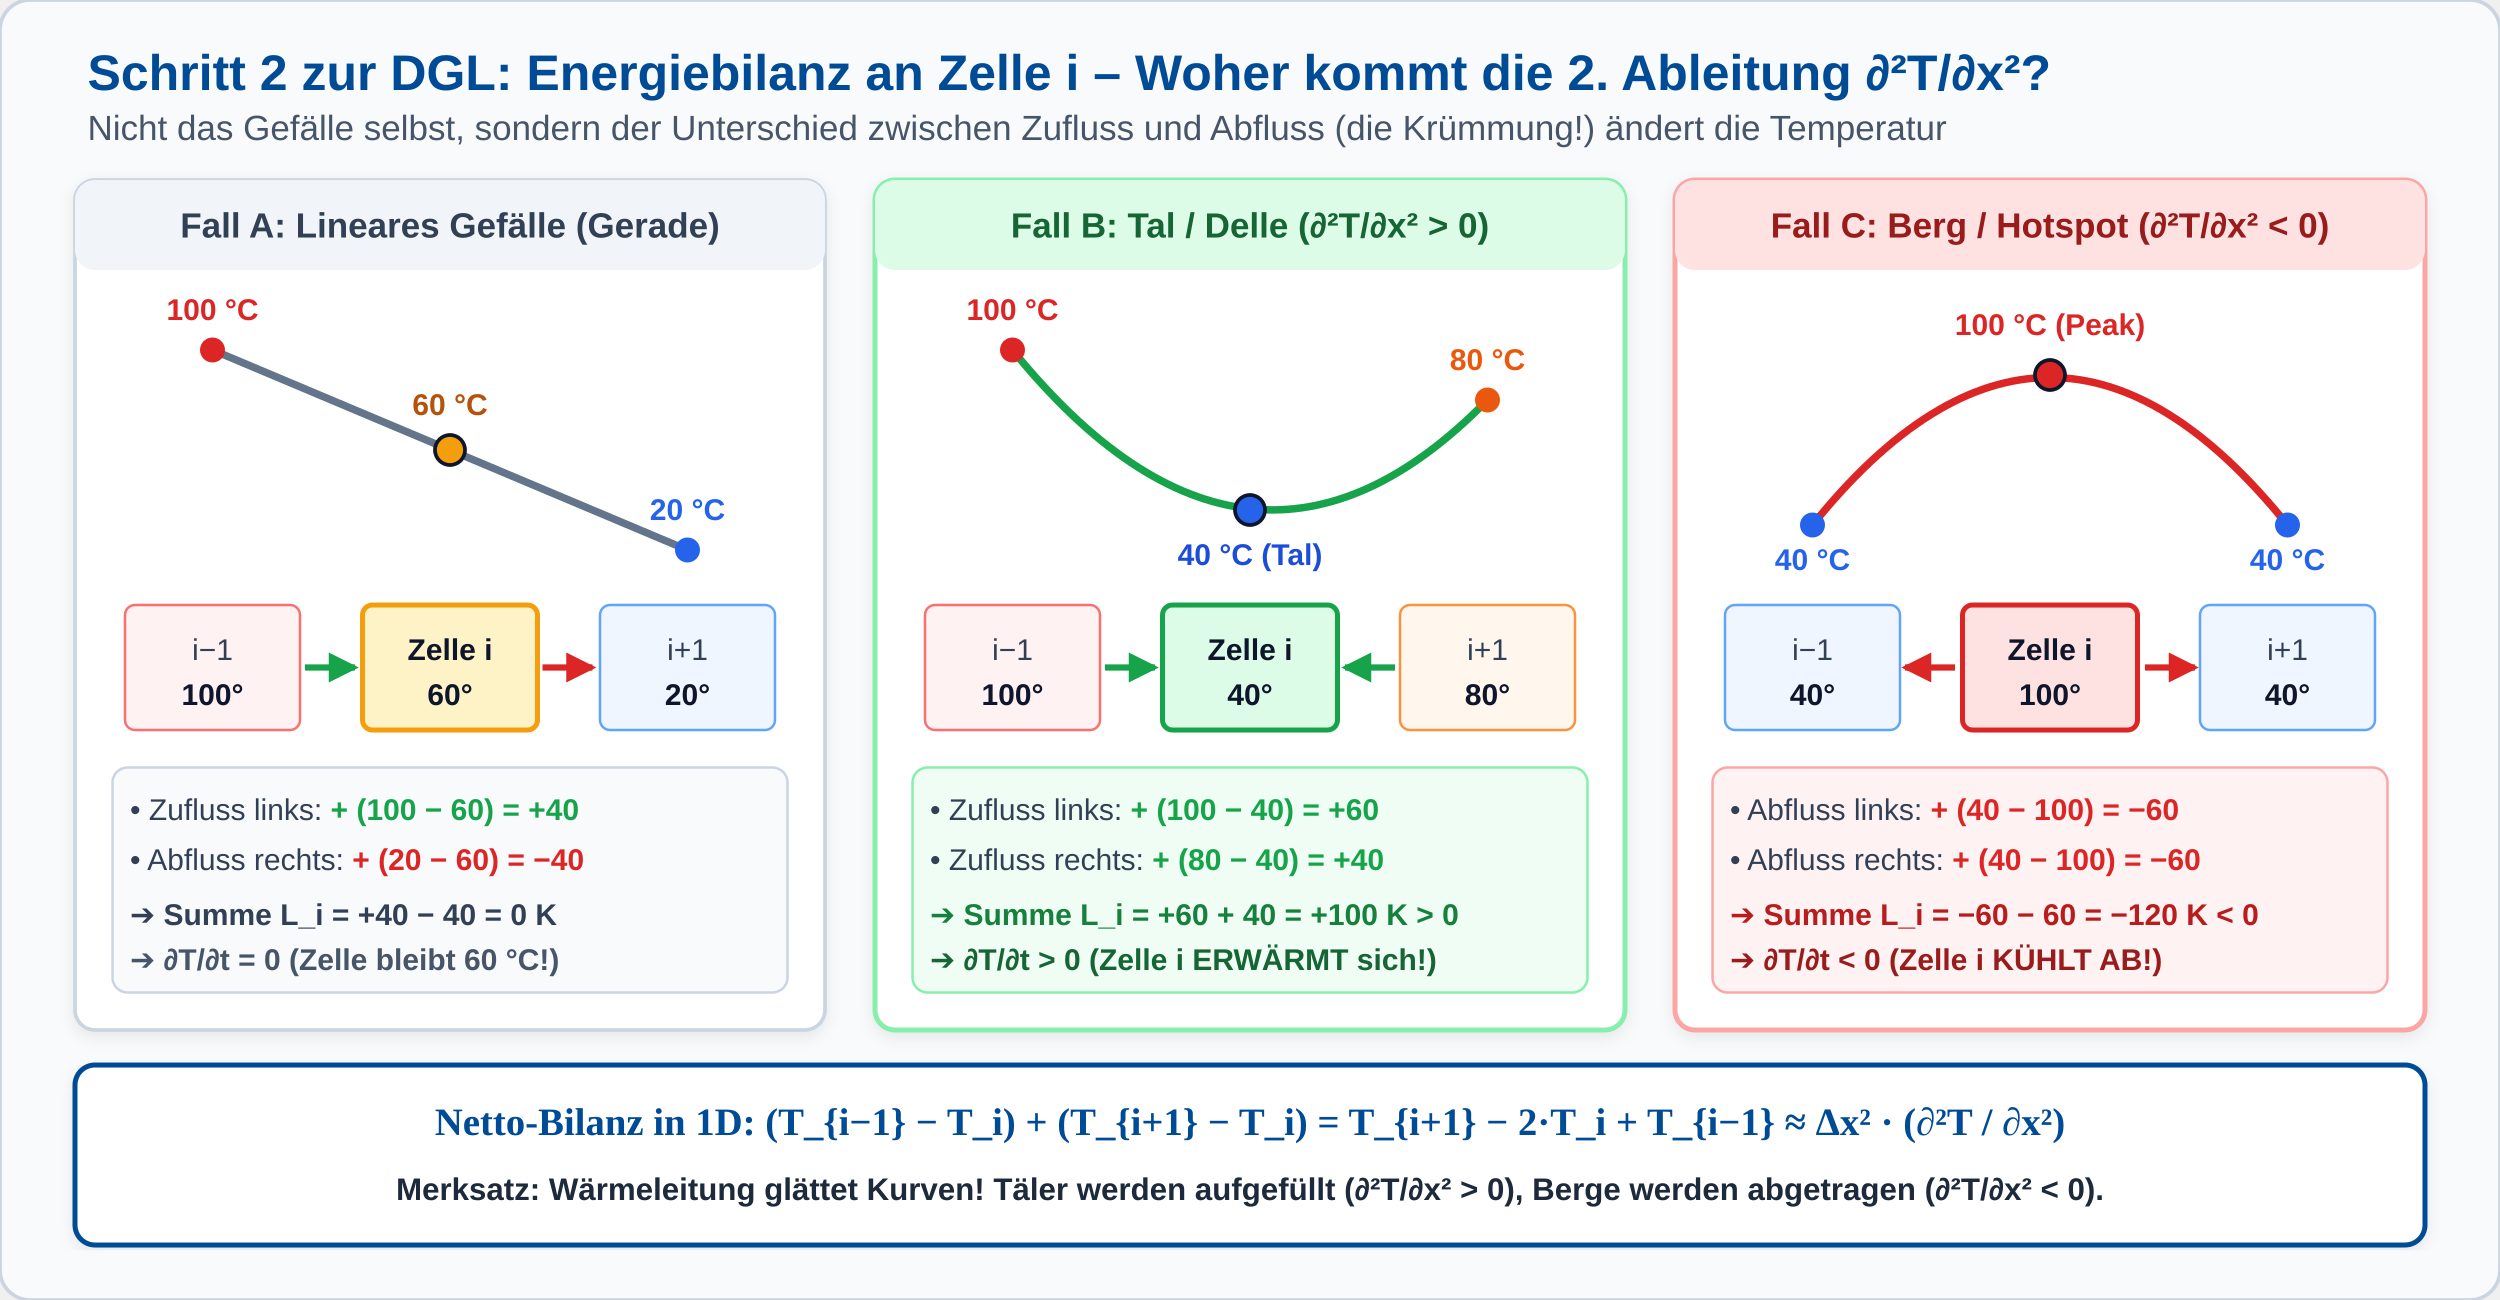
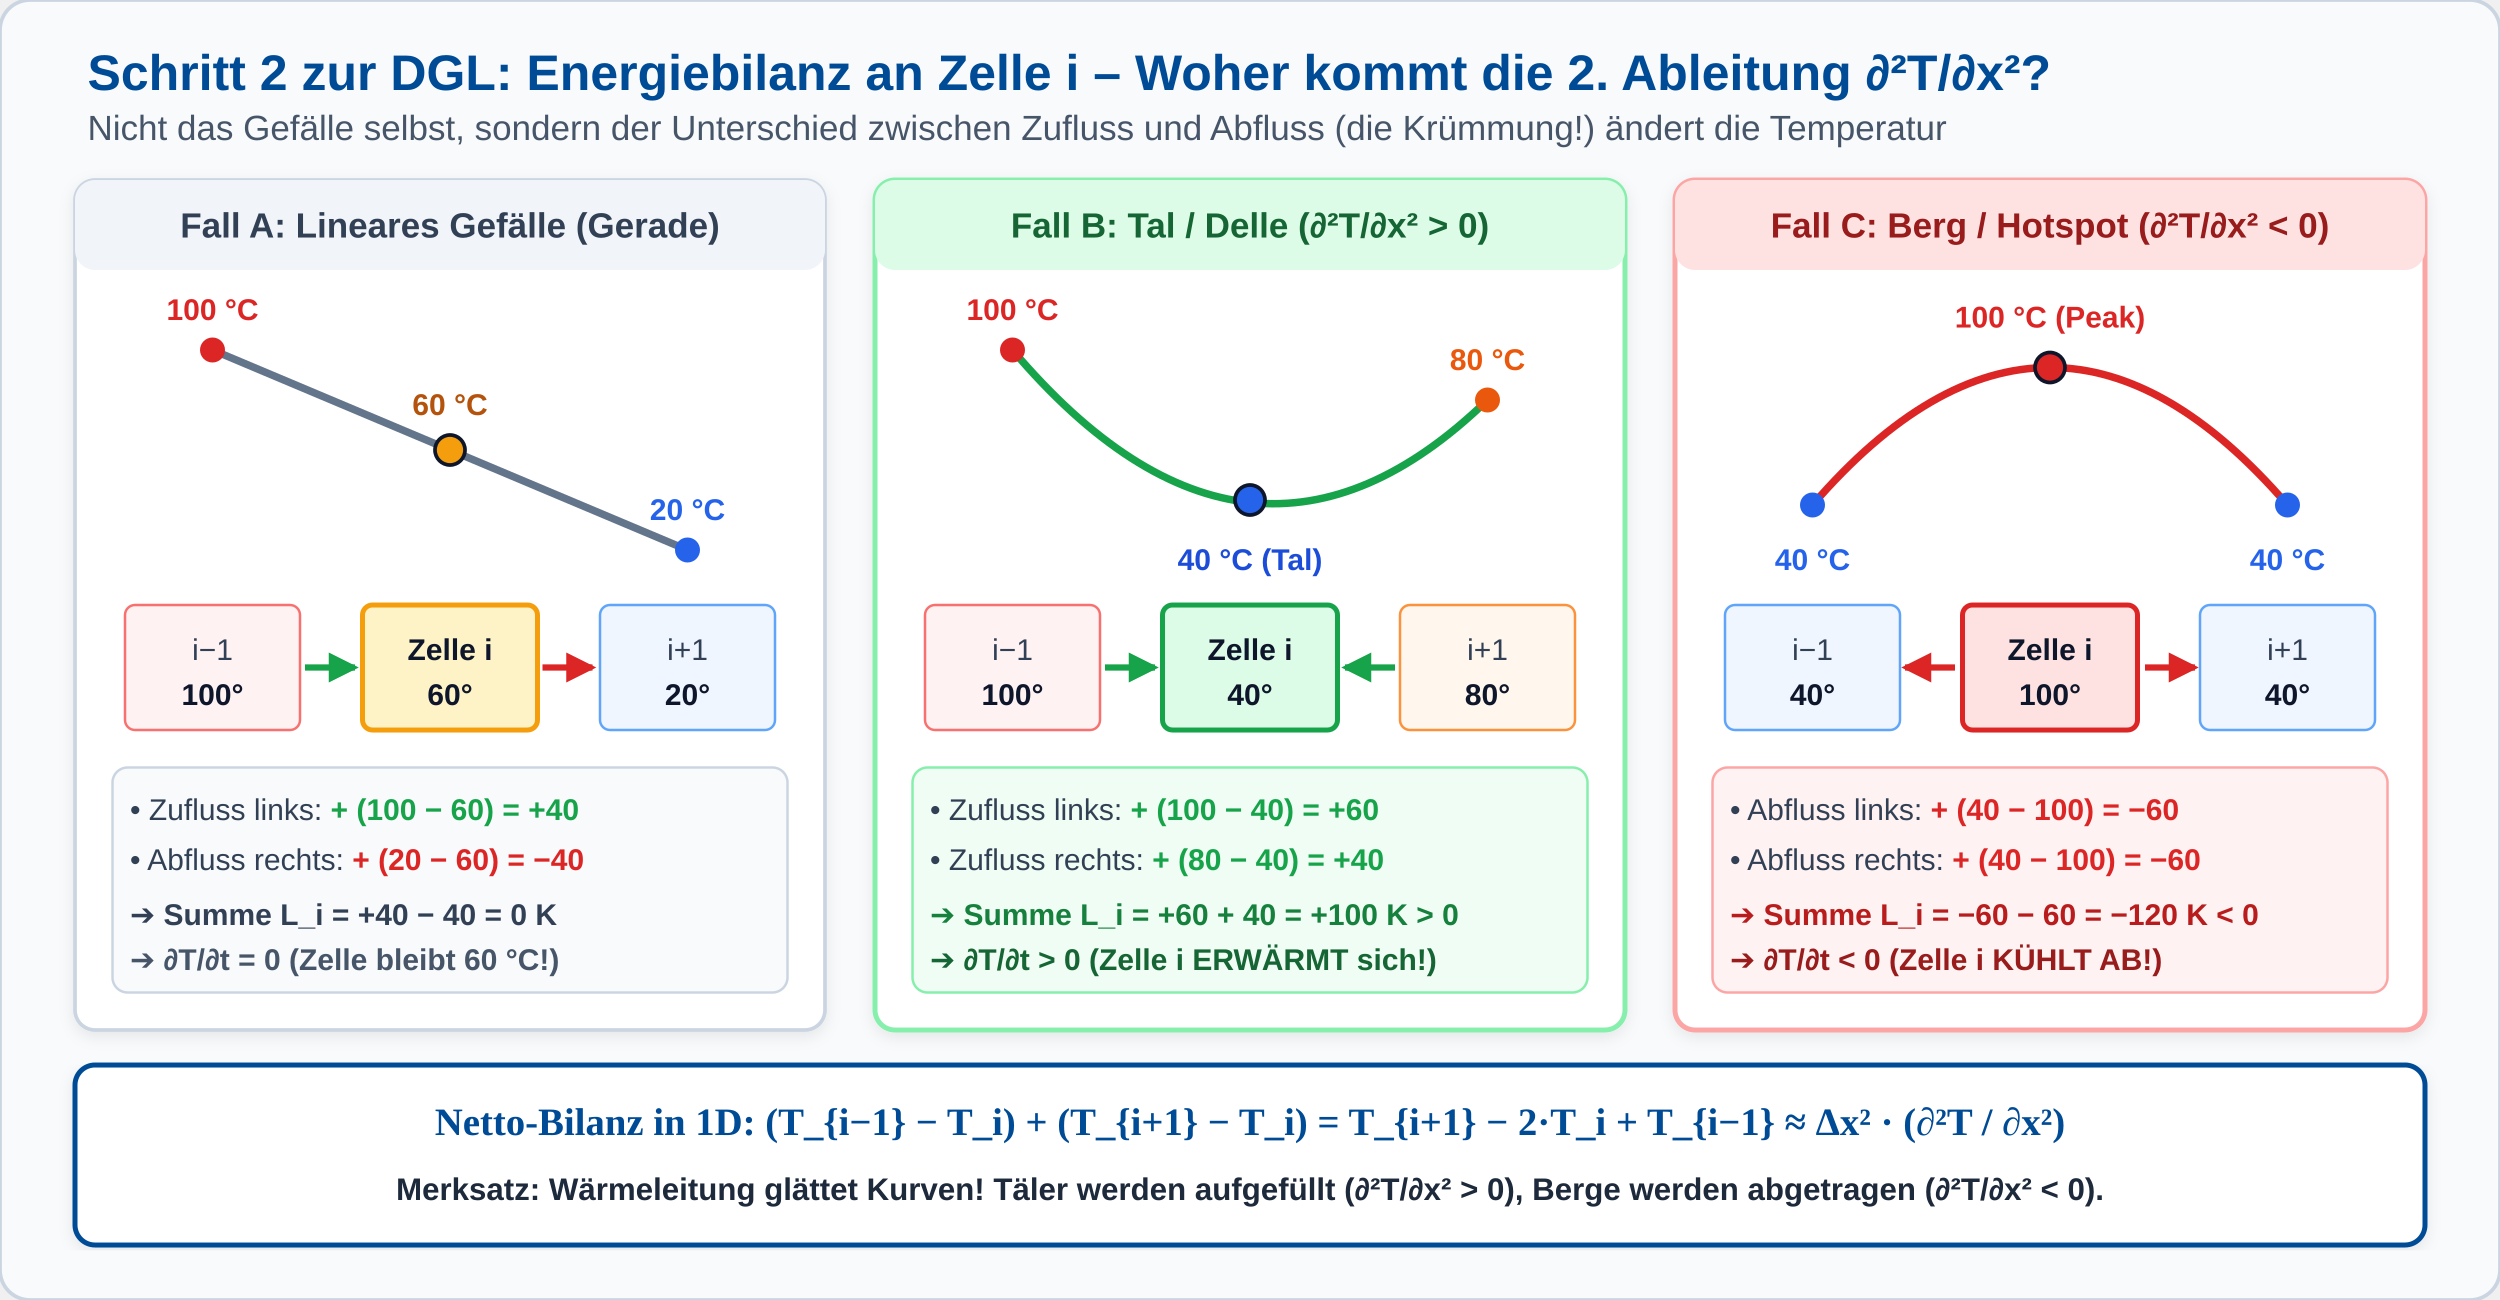
<svg xmlns="http://www.w3.org/2000/svg" viewBox="0 0 1000 520" width="1000" height="520">
  <defs>
    <style>
      .title { font-family: 'Segoe UI', Arial, sans-serif; font-size: 20px; font-weight: bold; fill: #004B96; }
      .subtitle { font-family: 'Segoe UI', Arial, sans-serif; font-size: 14px; fill: #475569; }
      .card-hdr { font-family: 'Segoe UI', Arial, sans-serif; font-size: 14px; font-weight: bold; fill: #0f172a; }
      .label { font-family: 'Segoe UI', Arial, sans-serif; font-size: 12px; fill: #334155; }
      .label-bold { font-family: 'Segoe UI', Arial, sans-serif; font-size: 12px; font-weight: bold; fill: #0f172a; }
      .math { font-family: 'Cambria Math', 'Times New Roman', serif; font-size: 15px; font-weight: bold; }
    </style>
    <marker id="arrowIn" viewBox="0 0 10 10" refX="7" refY="5" markerWidth="6" markerHeight="6" orient="auto">
      <path d="M 0 1 L 8 5 L 0 9 z" fill="#16a34a" />
    </marker>
    <marker id="arrowOut" viewBox="0 0 10 10" refX="7" refY="5" markerWidth="6" markerHeight="6" orient="auto">
      <path d="M 0 1 L 8 5 L 0 9 z" fill="#dc2626" />
    </marker>
    <filter id="shadow" x="-3%" y="-3%" width="106%" height="106%">
      <feDropShadow dx="0" dy="2" stdDeviation="3" flood-color="#0f172a" flood-opacity="0.08" />
    </filter>
  </defs>
  <rect width="1000" height="520" rx="12" fill="#f8fafc" stroke="#cbd5e1" stroke-width="1.5" />
  <text x="35" y="36" class="title">Schritt 2 zur DGL: Energiebilanz an Zelle i – Woher kommt die 2. Ableitung ∂²T/∂x²?</text>
  <text x="35" y="56" class="subtitle">Nicht das Gefälle selbst, sondern der Unterschied zwischen Zufluss und Abfluss (die Krümmung!) ändert die Temperatur</text>
  <g transform="translate(30, 72)" filter="url(#shadow)">
    <rect width="300" height="340" rx="8" fill="#ffffff" stroke="#cbd5e1" stroke-width="1.5" />
    <rect x="0" y="0" width="300" height="36" rx="8" fill="#f1f5f9" />
    <text x="150" y="23" class="card-hdr" style="text-anchor: middle; fill: #334155;">Fall A: Lineares Gefälle (Gerade)</text>
    <line x1="55" y1="68" x2="245" y2="148" stroke="#64748b" stroke-width="3" />
    <circle cx="55" cy="68" r="5" fill="#dc2626" />
    <circle cx="150" cy="108" r="6" fill="#f59e0b" stroke="#0f172a" stroke-width="1.5" />
    <circle cx="245" cy="148" r="5" fill="#2563eb" />
    <text x="55" y="56" class="label-bold" style="fill: #dc2626; text-anchor: middle;">100 °C</text>
    <text x="150" y="94" class="label-bold" style="fill: #b45309; text-anchor: middle;">60 °C</text>
    <text x="245" y="136" class="label-bold" style="fill: #2563eb; text-anchor: middle;">20 °C</text>
    <rect x="20" y="170" width="70" height="50" rx="4" fill="#fef2f2" stroke="#f87171" />
    <text x="55" y="192" class="label" style="text-anchor: middle;">i−1</text>
    <text x="55" y="210" class="label-bold" style="text-anchor: middle;">100°</text>
    <rect x="115" y="170" width="70" height="50" rx="4" fill="#fef3c7" stroke="#f59e0b" stroke-width="2" />
    <text x="150" y="192" class="label-bold" style="text-anchor: middle;">Zelle i</text>
    <text x="150" y="210" class="label-bold" style="text-anchor: middle;">60°</text>
    <rect x="210" y="170" width="70" height="50" rx="4" fill="#eff6ff" stroke="#60a5fa" />
    <text x="245" y="192" class="label" style="text-anchor: middle;">i+1</text>
    <text x="245" y="210" class="label-bold" style="text-anchor: middle;">20°</text>
    <line x1="92" y1="195" x2="112" y2="195" stroke="#16a34a" stroke-width="2.5" marker-end="url(#arrowIn)" />
    <line x1="187" y1="195" x2="207" y2="195" stroke="#dc2626" stroke-width="2.5" marker-end="url(#arrowOut)" />
    <rect x="15" y="235" width="270" height="90" rx="6" fill="#f8fafc" stroke="#cbd5e1" />
    <text x="22" y="256" class="label">• Zufluss links:  <tspan font-weight="bold" fill="#16a34a">+ (100 − 60) = +40</tspan>
    </text>
    <text x="22" y="276" class="label">• Abfluss rechts: <tspan font-weight="bold" fill="#dc2626">+ (20 − 60)  = −40</tspan>
    </text>
    <text x="22" y="298" class="label-bold" style="fill: #334155;">➔ Summe L_i = +40 − 40 = 0 K</text>
    <text x="22" y="316" class="label-bold" style="fill: #475569;">➔ ∂T/∂t = 0 (Zelle bleibt 60 °C!)</text>
  </g>
  <g transform="translate(350, 72)" filter="url(#shadow)">
    <rect width="300" height="340" rx="8" fill="#ffffff" stroke="#86efac" stroke-width="2" />
    <rect x="0" y="0" width="300" height="36" rx="8" fill="#dcfce7" />
    <text x="150" y="23" class="card-hdr" style="text-anchor: middle; fill: #166534;">Fall B: Tal / Delle (∂²T/∂x² &gt; 0)</text>
-     <path d="M 55 68 Q 150 185 245 88" fill="none" stroke="#16a34a" stroke-width="3" />
+     <path d="M 55 68 Q 150 180 245 88" fill="none" stroke="#16a34a" stroke-width="3" />
    <circle cx="55" cy="68" r="5" fill="#dc2626" />
-     <circle cx="150" cy="132" r="6" fill="#2563eb" stroke="#0f172a" stroke-width="1.5" />
+     <circle cx="150" cy="128" r="6" fill="#2563eb" stroke="#0f172a" stroke-width="1.5" />
    <circle cx="245" cy="88" r="5" fill="#ea580c" />
    <text x="55" y="56" class="label-bold" style="fill: #dc2626; text-anchor: middle;">100 °C</text>
-     <text x="150" y="154" class="label-bold" style="fill: #1d4ed8; text-anchor: middle;">40 °C (Tal)</text>
+     <text x="150" y="156" class="label-bold" style="fill: #1d4ed8; text-anchor: middle;">40 °C (Tal)</text>
    <text x="245" y="76" class="label-bold" style="fill: #ea580c; text-anchor: middle;">80 °C</text>
    <rect x="20" y="170" width="70" height="50" rx="4" fill="#fef2f2" stroke="#f87171" />
    <text x="55" y="192" class="label" style="text-anchor: middle;">i−1</text>
    <text x="55" y="210" class="label-bold" style="text-anchor: middle;">100°</text>
    <rect x="115" y="170" width="70" height="50" rx="4" fill="#dcfce7" stroke="#16a34a" stroke-width="2" />
    <text x="150" y="192" class="label-bold" style="text-anchor: middle;">Zelle i</text>
    <text x="150" y="210" class="label-bold" style="text-anchor: middle;">40°</text>
    <rect x="210" y="170" width="70" height="50" rx="4" fill="#fff7ed" stroke="#fb923c" />
    <text x="245" y="192" class="label" style="text-anchor: middle;">i+1</text>
    <text x="245" y="210" class="label-bold" style="text-anchor: middle;">80°</text>
    <line x1="92" y1="195" x2="112" y2="195" stroke="#16a34a" stroke-width="2.5" marker-end="url(#arrowIn)" />
    <line x1="208" y1="195" x2="188" y2="195" stroke="#16a34a" stroke-width="2.5" marker-end="url(#arrowIn)" />
    <rect x="15" y="235" width="270" height="90" rx="6" fill="#f0fdf4" stroke="#86efac" />
    <text x="22" y="256" class="label">• Zufluss links:  <tspan font-weight="bold" fill="#16a34a">+ (100 − 40) = +60</tspan>
    </text>
    <text x="22" y="276" class="label">• Zufluss rechts: <tspan font-weight="bold" fill="#16a34a">+ (80 − 40)  = +40</tspan>
    </text>
    <text x="22" y="298" class="label-bold" style="fill: #15803d;">➔ Summe L_i = +60 + 40 = +100 K &gt; 0</text>
    <text x="22" y="316" class="label-bold" style="fill: #166534;">➔ ∂T/∂t &gt; 0 (Zelle i ERWÄRMT sich!)</text>
  </g>
  <g transform="translate(670, 72)" filter="url(#shadow)">
    <rect width="300" height="340" rx="8" fill="#ffffff" stroke="#fca5a5" stroke-width="2" />
    <rect x="0" y="0" width="300" height="36" rx="8" fill="#fee2e2" />
    <text x="150" y="23" class="card-hdr" style="text-anchor: middle; fill: #991b1b;">Fall C: Berg / Hotspot (∂²T/∂x² &lt; 0)</text>
-     <path d="M 55 138 Q 150 20 245 138" fill="none" stroke="#dc2626" stroke-width="3" />
-     <circle cx="55" cy="138" r="5" fill="#2563eb" />
-     <circle cx="150" cy="78" r="6" fill="#dc2626" stroke="#0f172a" stroke-width="1.5" />
-     <circle cx="245" cy="138" r="5" fill="#2563eb" />
+     <path d="M 55 130 Q 150 20 245 130" fill="none" stroke="#dc2626" stroke-width="3" />
+     <circle cx="55" cy="130" r="5" fill="#2563eb" />
+     <circle cx="150" cy="75" r="6" fill="#dc2626" stroke="#0f172a" stroke-width="1.5" />
+     <circle cx="245" cy="130" r="5" fill="#2563eb" />
    <text x="55" y="156" class="label-bold" style="fill: #2563eb; text-anchor: middle;">40 °C</text>
-     <text x="150" y="62" class="label-bold" style="fill: #dc2626; text-anchor: middle;">100 °C (Peak)</text>
+     <text x="150" y="59" class="label-bold" style="fill: #dc2626; text-anchor: middle;">100 °C (Peak)</text>
    <text x="245" y="156" class="label-bold" style="fill: #2563eb; text-anchor: middle;">40 °C</text>
    <rect x="20" y="170" width="70" height="50" rx="4" fill="#eff6ff" stroke="#60a5fa" />
    <text x="55" y="192" class="label" style="text-anchor: middle;">i−1</text>
    <text x="55" y="210" class="label-bold" style="text-anchor: middle;">40°</text>
    <rect x="115" y="170" width="70" height="50" rx="4" fill="#fee2e2" stroke="#dc2626" stroke-width="2" />
    <text x="150" y="192" class="label-bold" style="text-anchor: middle;">Zelle i</text>
    <text x="150" y="210" class="label-bold" style="text-anchor: middle;">100°</text>
    <rect x="210" y="170" width="70" height="50" rx="4" fill="#eff6ff" stroke="#60a5fa" />
    <text x="245" y="192" class="label" style="text-anchor: middle;">i+1</text>
    <text x="245" y="210" class="label-bold" style="text-anchor: middle;">40°</text>
    <line x1="112" y1="195" x2="92" y2="195" stroke="#dc2626" stroke-width="2.5" marker-end="url(#arrowOut)" />
    <line x1="188" y1="195" x2="208" y2="195" stroke="#dc2626" stroke-width="2.5" marker-end="url(#arrowOut)" />
    <rect x="15" y="235" width="270" height="90" rx="6" fill="#fef2f2" stroke="#fca5a5" />
    <text x="22" y="256" class="label">• Abfluss links:  <tspan font-weight="bold" fill="#dc2626">+ (40 − 100) = −60</tspan>
    </text>
    <text x="22" y="276" class="label">• Abfluss rechts: <tspan font-weight="bold" fill="#dc2626">+ (40 − 100) = −60</tspan>
    </text>
    <text x="22" y="298" class="label-bold" style="fill: #b91c1c;">➔ Summe L_i = −60 − 60 = −120 K &lt; 0</text>
    <text x="22" y="316" class="label-bold" style="fill: #991b1b;">➔ ∂T/∂t &lt; 0 (Zelle i KÜHLT AB!)</text>
  </g>
  <g transform="translate(30, 426)" filter="url(#shadow)">
    <rect width="940" height="72" rx="8" fill="#ffffff" stroke="#004B96" stroke-width="2" />
    <text x="470" y="28" class="math" style="fill: #004B96; font-size: 15.5px; text-anchor: middle;">
      Netto-Bilanz in 1D:   (T_{i−1} − T_i) + (T_{i+1} − T_i)  =  T_{i+1} − 2·T_i + T_{i−1}  ≈  Δx² · (∂²T / ∂x²)
    </text>
    <text x="470" y="54" class="label-bold" style="fill: #1e293b; text-anchor: middle; font-size: 12.5px;">
      Merksatz: Wärmeleitung glättet Kurven! Täler werden aufgefüllt (∂²T/∂x² &gt; 0), Berge werden abgetragen (∂²T/∂x² &lt; 0).
    </text>
  </g>
</svg>
